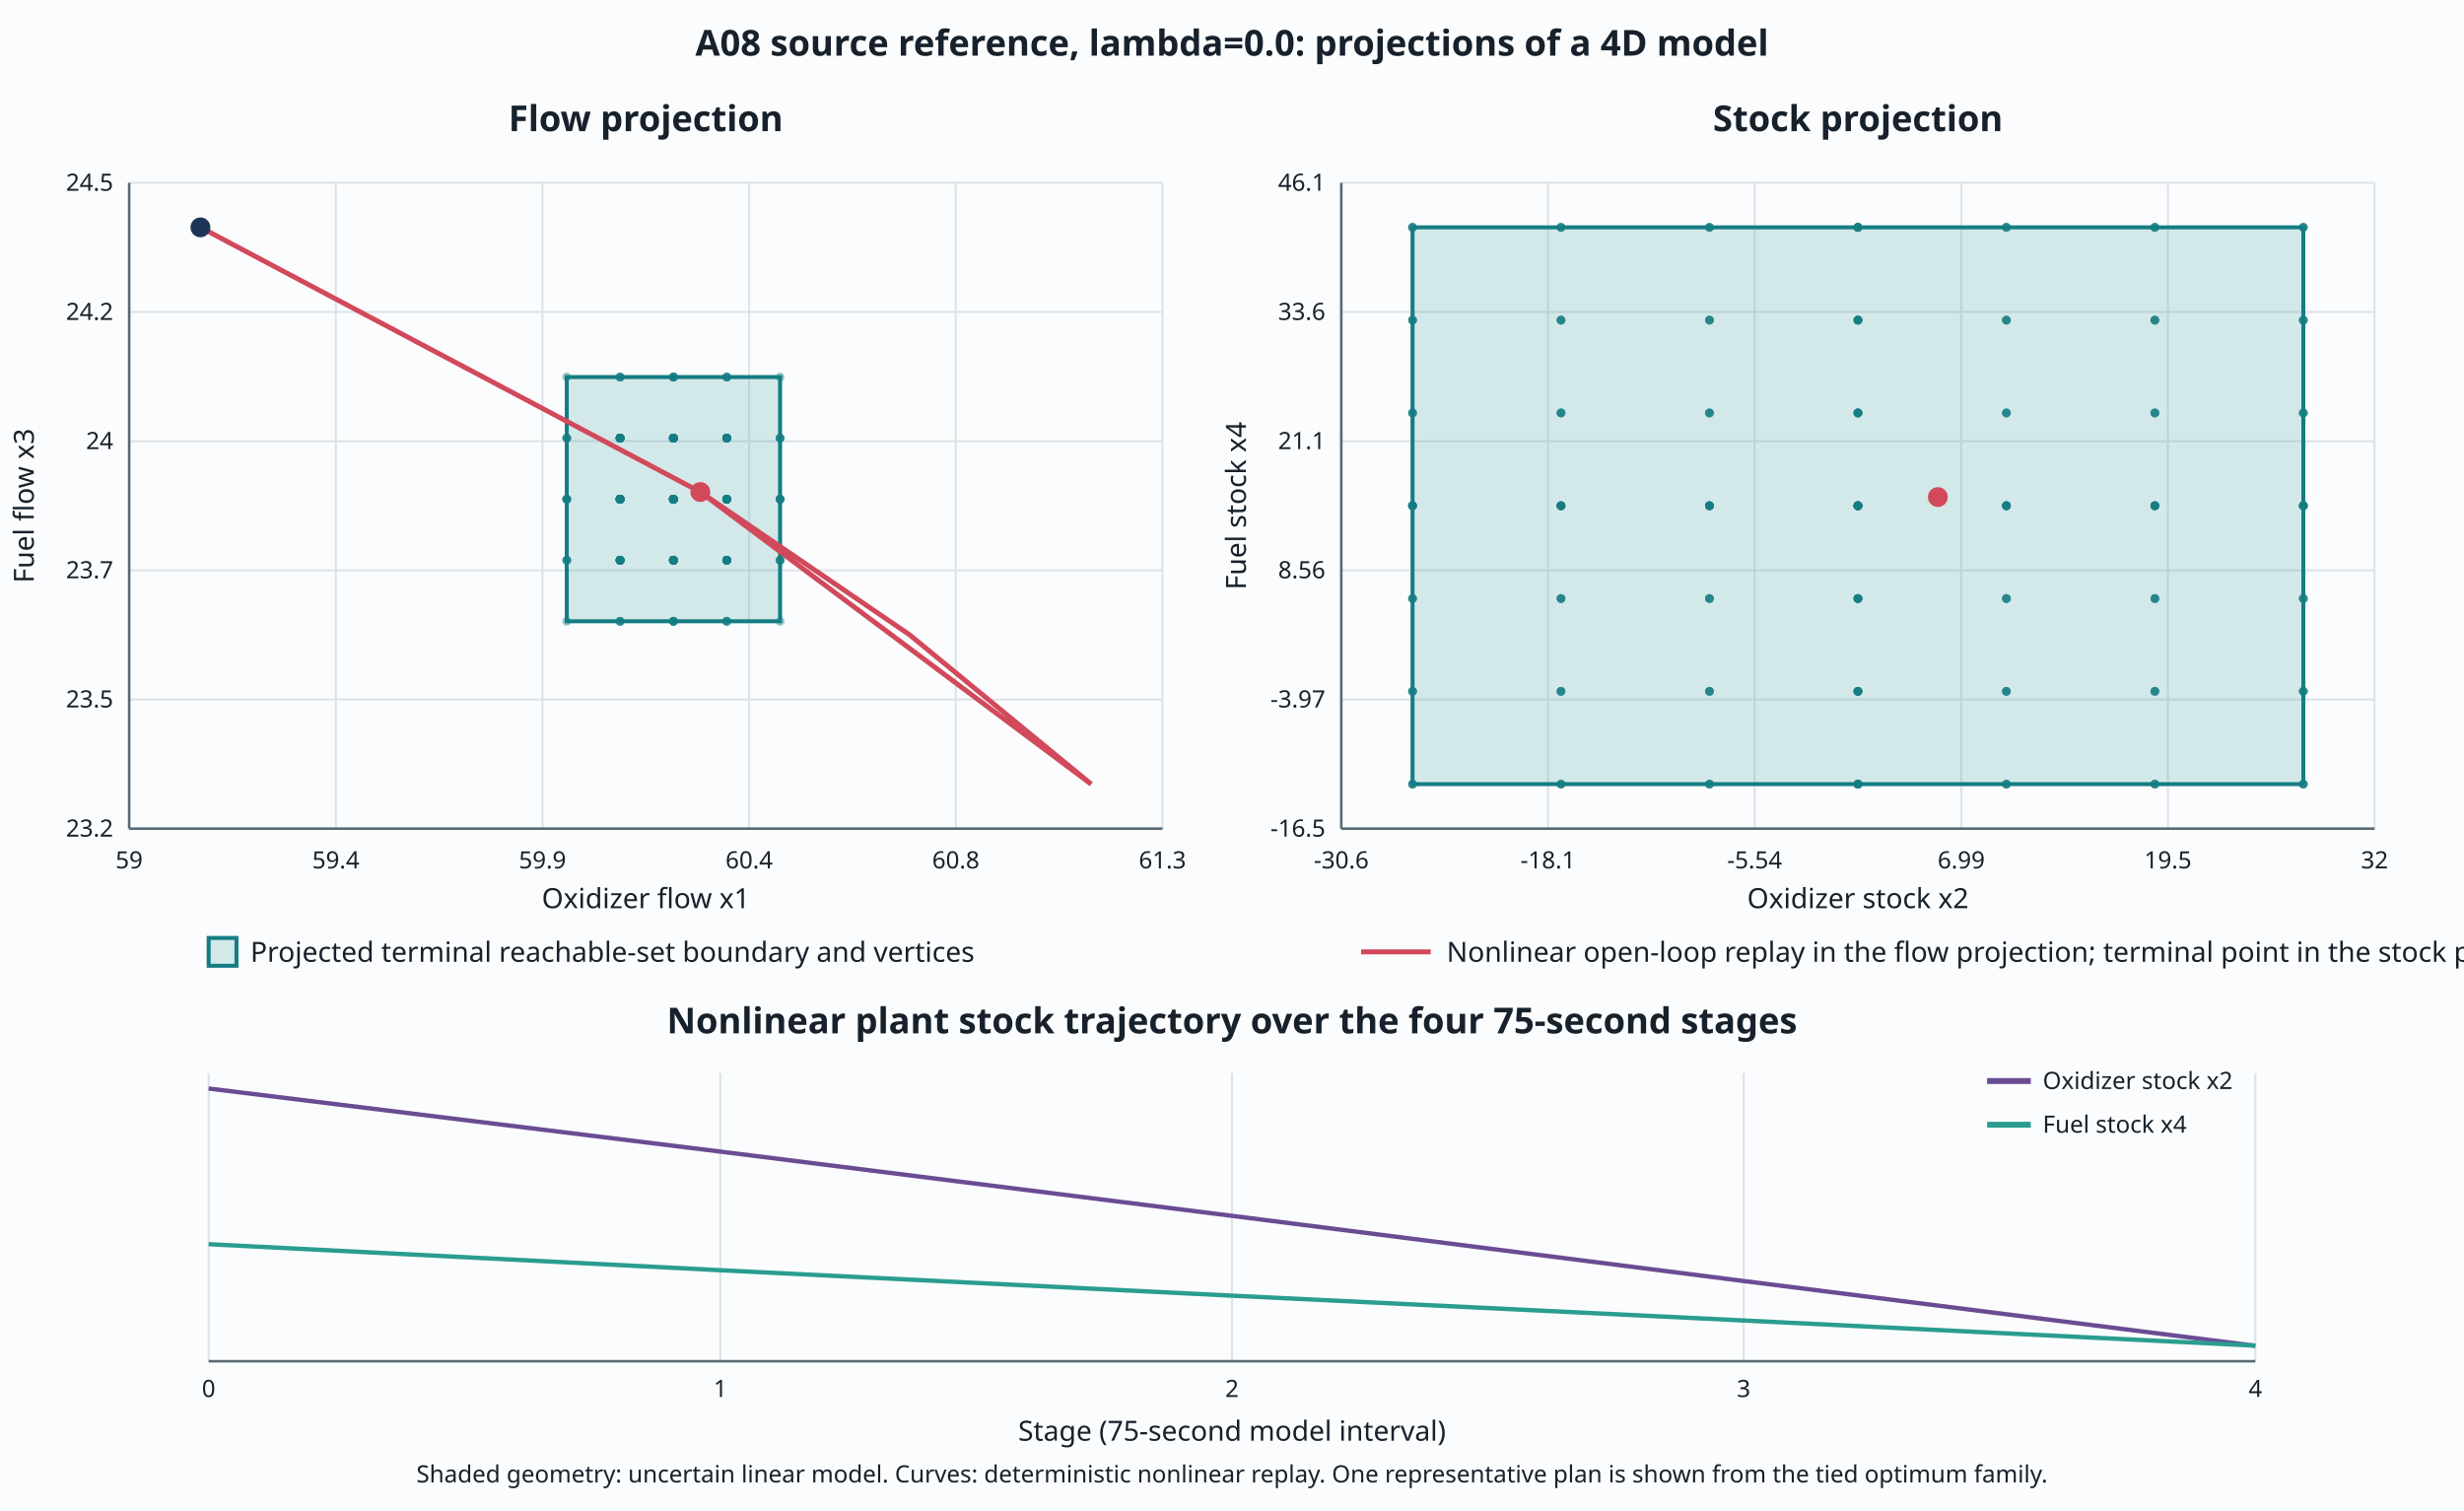
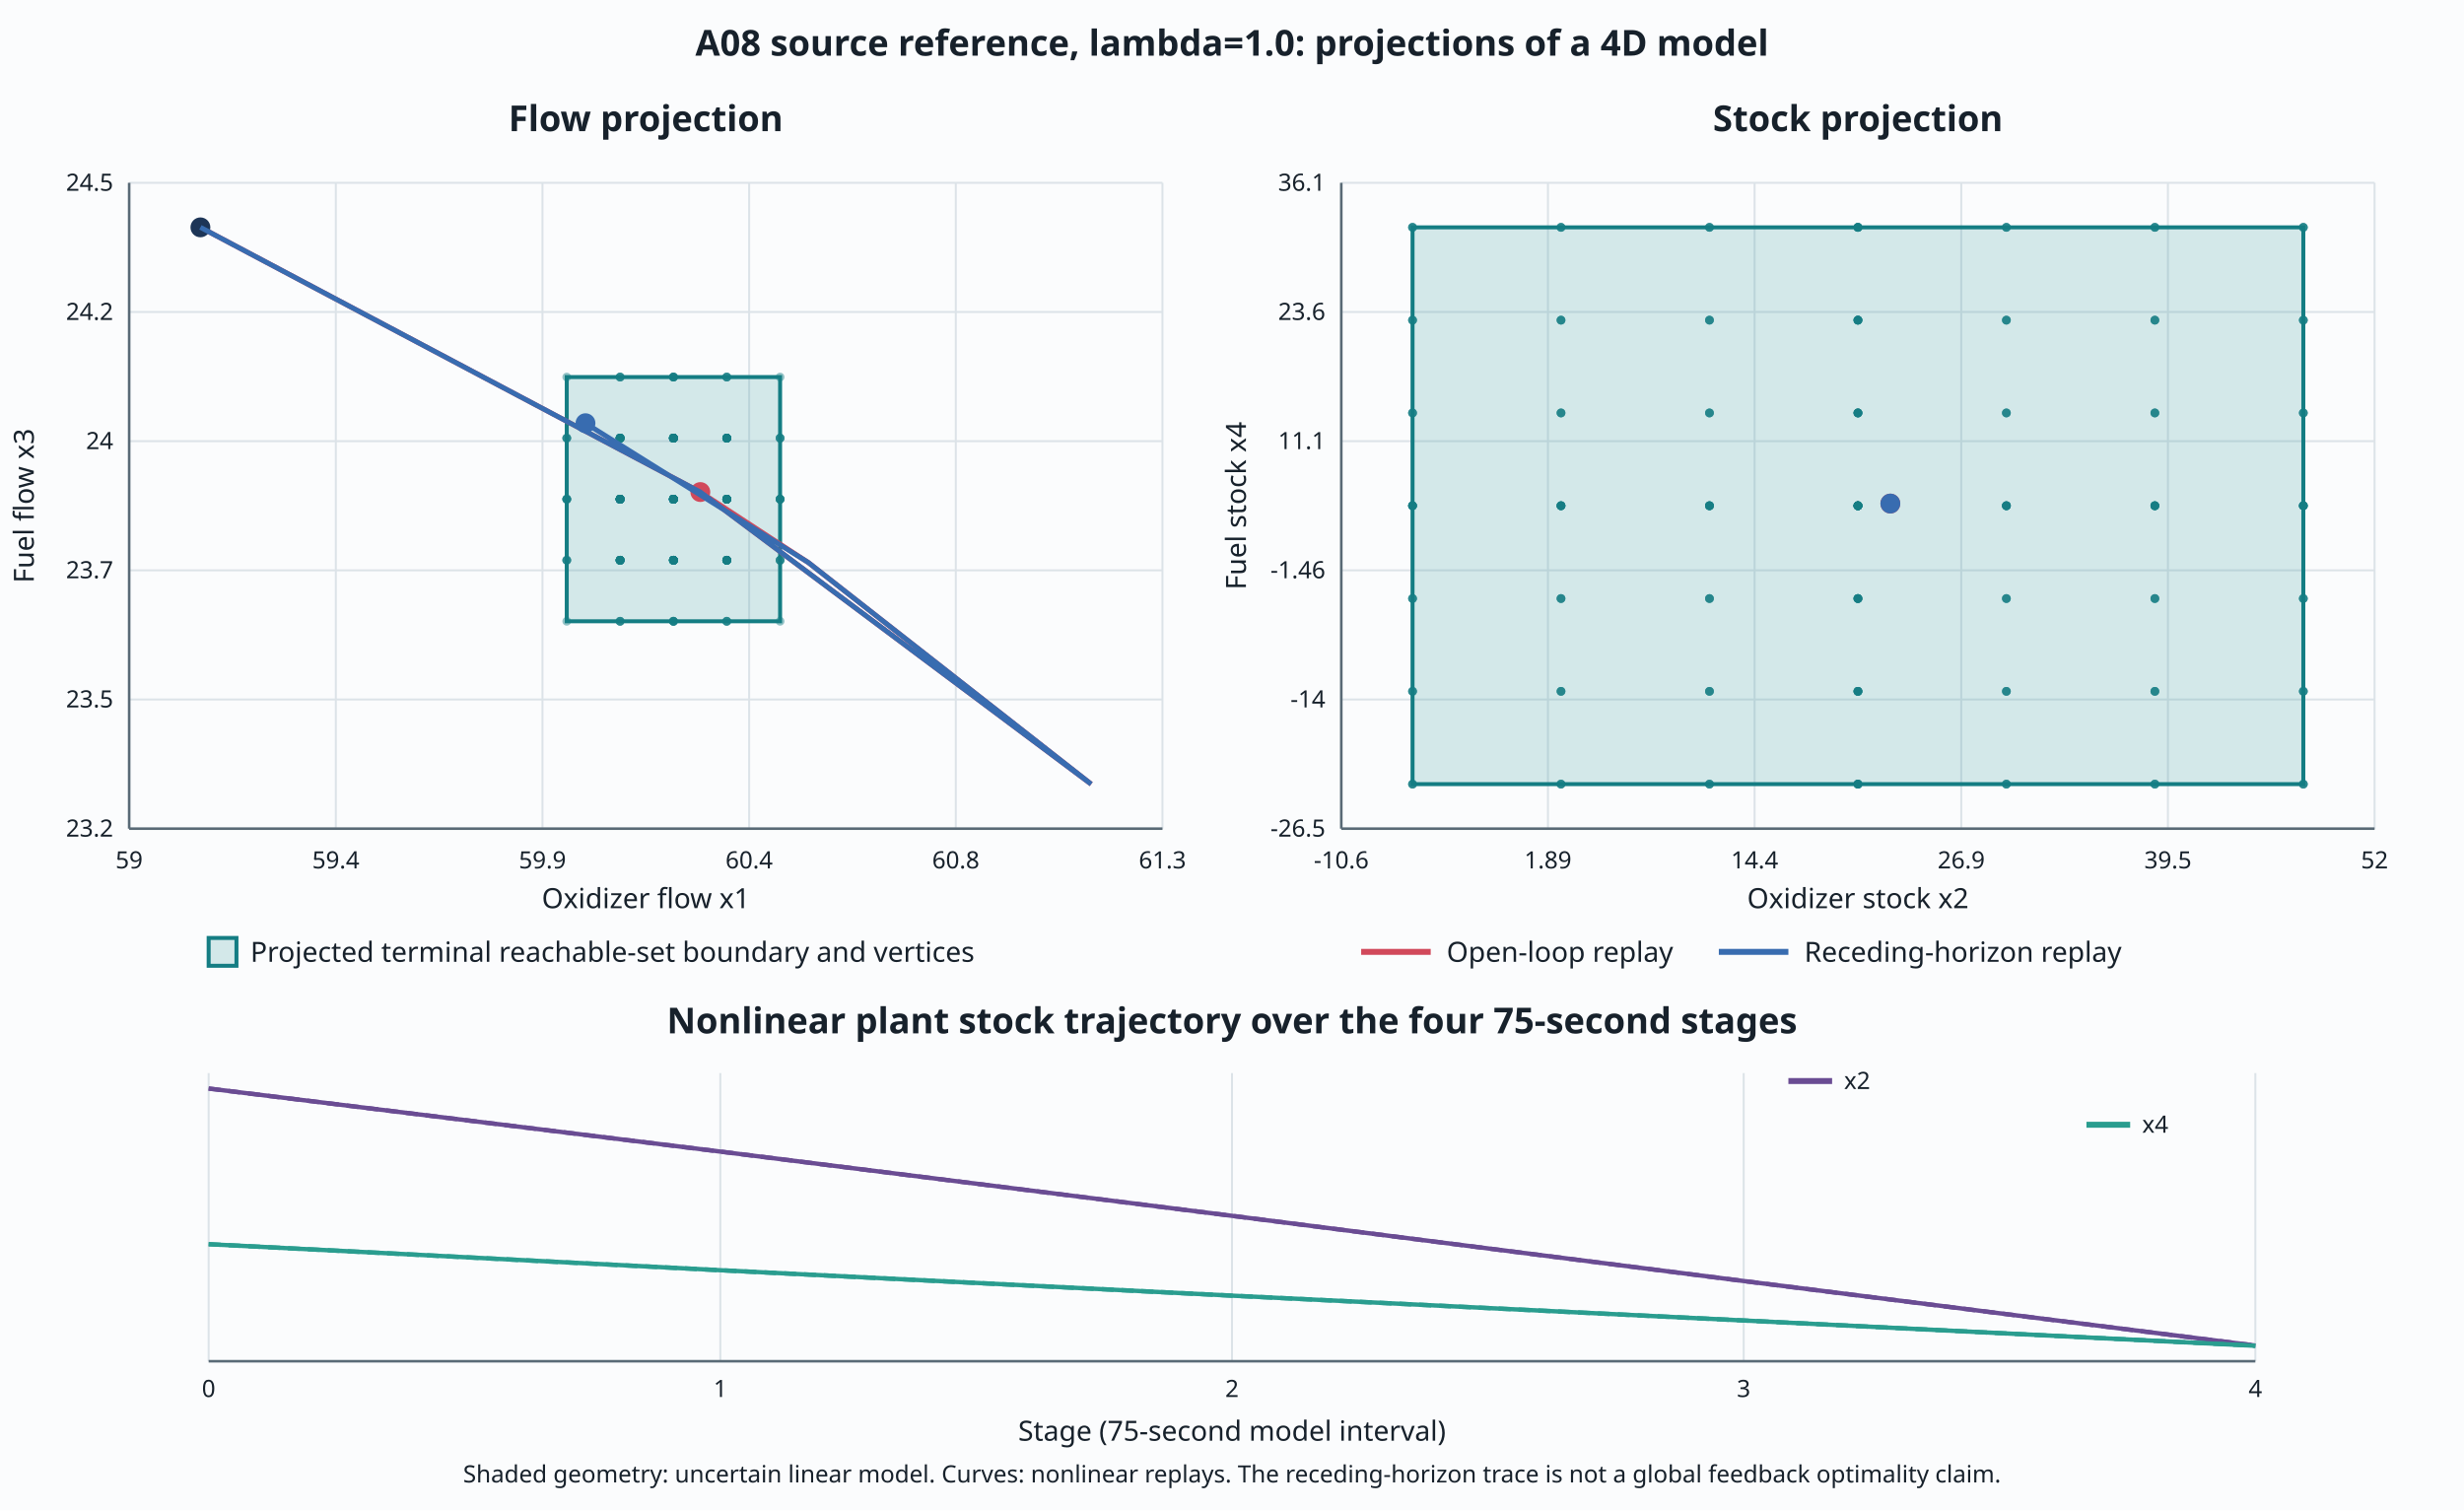
<svg xmlns="http://www.w3.org/2000/svg" width="1240" height="760" viewBox="0 0 1240 760">
  <rect width="100%" height="100%" fill="#fbfcfd" />
  <style>text{font-family:system-ui,sans-serif;fill:#17212b}.grid{stroke:#dce3e8;stroke-width:1}.axis{stroke:#596a76;stroke-width:1.3}.boundary{fill:#4ba3a7;fill-opacity:.23;stroke:#147d83;stroke-width:2}.vertex{fill:#147d83;fill-opacity:.45}.replay{fill:none;stroke:#d1495b;stroke-width:2.5}.tick{font-size:12px}.label{font-size:14px}.title{font-size:18px;font-weight:650}</style>
-   <text x="620" y="28" text-anchor="middle" class="title">A08 source reference, lambda=0.0: projections of a 4D model</text>
+   <text x="620" y="28" text-anchor="middle" class="title">A08 source reference, lambda=1.0: projections of a 4D model</text>
  <text x="325.0" y="66" text-anchor="middle" class="title">Flow projection</text>
  <line x1="65.00" y1="92" x2="65.00" y2="417" class="grid" />
  <line x1="65" y1="417.00" x2="585" y2="417.00" class="grid" />
  <text x="65.00" y="437" text-anchor="middle" class="tick">59</text>
  <text x="57" y="421.00" text-anchor="end" class="tick">23.2</text>
  <line x1="169.00" y1="92" x2="169.00" y2="417" class="grid" />
  <line x1="65" y1="352.00" x2="585" y2="352.00" class="grid" />
  <text x="169.00" y="437" text-anchor="middle" class="tick">59.4</text>
  <text x="57" y="356.00" text-anchor="end" class="tick">23.5</text>
  <line x1="273.00" y1="92" x2="273.00" y2="417" class="grid" />
  <line x1="65" y1="287.00" x2="585" y2="287.00" class="grid" />
  <text x="273.00" y="437" text-anchor="middle" class="tick">59.9</text>
  <text x="57" y="291.00" text-anchor="end" class="tick">23.7</text>
  <line x1="377.00" y1="92" x2="377.00" y2="417" class="grid" />
  <line x1="65" y1="222.00" x2="585" y2="222.00" class="grid" />
  <text x="377.00" y="437" text-anchor="middle" class="tick">60.4</text>
  <text x="57" y="226.00" text-anchor="end" class="tick">24</text>
  <line x1="481.00" y1="92" x2="481.00" y2="417" class="grid" />
  <line x1="65" y1="157.00" x2="585" y2="157.00" class="grid" />
  <text x="481.00" y="437" text-anchor="middle" class="tick">60.8</text>
  <text x="57" y="161.00" text-anchor="end" class="tick">24.2</text>
  <line x1="585.00" y1="92" x2="585.00" y2="417" class="grid" />
  <line x1="65" y1="92.00" x2="585" y2="92.00" class="grid" />
  <text x="585.00" y="437" text-anchor="middle" class="tick">61.3</text>
  <text x="57" y="96.00" text-anchor="end" class="tick">24.5</text>
  <line x1="65" y1="417" x2="585" y2="417" class="axis" />
  <line x1="65" y1="92" x2="65" y2="417" class="axis" />
  <polygon class="boundary" points="285.22,312.64 392.58,312.64 392.58,189.75 285.22,189.75" />
  <circle cx="285.22" cy="189.75" r="2.2" class="vertex" />
  <circle cx="285.22" cy="220.47" r="2.2" class="vertex" />
  <circle cx="312.06" cy="189.75" r="2.2" class="vertex" />
  <circle cx="312.06" cy="220.47" r="2.2" class="vertex" />
  <circle cx="285.22" cy="220.47" r="2.2" class="vertex" />
  <circle cx="285.22" cy="251.20" r="2.2" class="vertex" />
  <circle cx="312.06" cy="220.47" r="2.2" class="vertex" />
  <circle cx="312.06" cy="251.20" r="2.2" class="vertex" />
  <circle cx="312.06" cy="189.75" r="2.2" class="vertex" />
  <circle cx="312.06" cy="220.47" r="2.2" class="vertex" />
  <circle cx="338.90" cy="189.75" r="2.2" class="vertex" />
  <circle cx="338.90" cy="220.47" r="2.2" class="vertex" />
  <circle cx="312.06" cy="220.47" r="2.2" class="vertex" />
  <circle cx="312.06" cy="251.20" r="2.2" class="vertex" />
  <circle cx="338.90" cy="220.47" r="2.2" class="vertex" />
  <circle cx="338.90" cy="251.20" r="2.2" class="vertex" />
  <circle cx="285.22" cy="220.47" r="2.2" class="vertex" />
  <circle cx="285.22" cy="251.20" r="2.2" class="vertex" />
  <circle cx="312.06" cy="220.47" r="2.2" class="vertex" />
  <circle cx="312.06" cy="251.20" r="2.2" class="vertex" />
  <circle cx="285.22" cy="251.20" r="2.2" class="vertex" />
  <circle cx="285.22" cy="281.92" r="2.2" class="vertex" />
  <circle cx="312.06" cy="251.20" r="2.2" class="vertex" />
  <circle cx="312.06" cy="281.92" r="2.2" class="vertex" />
  <circle cx="312.06" cy="220.47" r="2.2" class="vertex" />
  <circle cx="312.06" cy="251.20" r="2.2" class="vertex" />
  <circle cx="338.90" cy="220.47" r="2.2" class="vertex" />
  <circle cx="338.90" cy="251.20" r="2.2" class="vertex" />
  <circle cx="312.06" cy="251.20" r="2.2" class="vertex" />
  <circle cx="312.06" cy="281.92" r="2.2" class="vertex" />
  <circle cx="338.90" cy="251.20" r="2.2" class="vertex" />
  <circle cx="338.90" cy="281.92" r="2.2" class="vertex" />
  <circle cx="312.06" cy="189.75" r="2.2" class="vertex" />
  <circle cx="312.06" cy="220.47" r="2.2" class="vertex" />
  <circle cx="338.90" cy="189.75" r="2.2" class="vertex" />
  <circle cx="338.90" cy="220.47" r="2.2" class="vertex" />
  <circle cx="312.06" cy="220.47" r="2.2" class="vertex" />
  <circle cx="312.06" cy="251.20" r="2.2" class="vertex" />
  <circle cx="338.90" cy="220.47" r="2.2" class="vertex" />
  <circle cx="338.90" cy="251.20" r="2.2" class="vertex" />
  <circle cx="338.90" cy="189.75" r="2.2" class="vertex" />
  <circle cx="338.90" cy="220.47" r="2.2" class="vertex" />
  <circle cx="365.74" cy="189.75" r="2.2" class="vertex" />
  <circle cx="365.74" cy="220.47" r="2.2" class="vertex" />
  <circle cx="338.90" cy="220.47" r="2.2" class="vertex" />
  <circle cx="338.90" cy="251.20" r="2.2" class="vertex" />
  <circle cx="365.74" cy="220.47" r="2.2" class="vertex" />
  <circle cx="365.74" cy="251.20" r="2.2" class="vertex" />
  <circle cx="312.06" cy="220.47" r="2.2" class="vertex" />
  <circle cx="312.06" cy="251.20" r="2.2" class="vertex" />
  <circle cx="338.90" cy="220.47" r="2.2" class="vertex" />
  <circle cx="338.90" cy="251.20" r="2.2" class="vertex" />
  <circle cx="312.06" cy="251.20" r="2.2" class="vertex" />
  <circle cx="312.06" cy="281.92" r="2.2" class="vertex" />
  <circle cx="338.90" cy="251.20" r="2.2" class="vertex" />
  <circle cx="338.90" cy="281.92" r="2.2" class="vertex" />
  <circle cx="338.90" cy="220.47" r="2.2" class="vertex" />
  <circle cx="338.90" cy="251.20" r="2.2" class="vertex" />
  <circle cx="365.74" cy="220.47" r="2.2" class="vertex" />
  <circle cx="365.74" cy="251.20" r="2.2" class="vertex" />
  <circle cx="338.90" cy="251.20" r="2.2" class="vertex" />
  <circle cx="338.90" cy="281.92" r="2.2" class="vertex" />
  <circle cx="365.74" cy="251.20" r="2.2" class="vertex" />
  <circle cx="365.74" cy="281.92" r="2.2" class="vertex" />
  <circle cx="285.22" cy="220.47" r="2.2" class="vertex" />
  <circle cx="285.22" cy="251.20" r="2.2" class="vertex" />
  <circle cx="312.06" cy="220.47" r="2.2" class="vertex" />
  <circle cx="312.06" cy="251.20" r="2.2" class="vertex" />
  <circle cx="285.22" cy="251.20" r="2.2" class="vertex" />
  <circle cx="285.22" cy="281.92" r="2.2" class="vertex" />
  <circle cx="312.06" cy="251.20" r="2.2" class="vertex" />
  <circle cx="312.06" cy="281.92" r="2.2" class="vertex" />
  <circle cx="312.06" cy="220.47" r="2.2" class="vertex" />
  <circle cx="312.06" cy="251.20" r="2.2" class="vertex" />
  <circle cx="338.90" cy="220.47" r="2.2" class="vertex" />
  <circle cx="338.90" cy="251.20" r="2.2" class="vertex" />
  <circle cx="312.06" cy="251.20" r="2.2" class="vertex" />
  <circle cx="312.06" cy="281.92" r="2.2" class="vertex" />
  <circle cx="338.90" cy="251.20" r="2.2" class="vertex" />
  <circle cx="338.90" cy="281.92" r="2.2" class="vertex" />
  <circle cx="285.22" cy="251.20" r="2.2" class="vertex" />
  <circle cx="285.22" cy="281.92" r="2.2" class="vertex" />
  <circle cx="312.06" cy="251.20" r="2.2" class="vertex" />
  <circle cx="312.06" cy="281.92" r="2.2" class="vertex" />
  <circle cx="285.22" cy="281.92" r="2.2" class="vertex" />
  <circle cx="285.22" cy="312.64" r="2.2" class="vertex" />
  <circle cx="312.06" cy="281.92" r="2.2" class="vertex" />
  <circle cx="312.06" cy="312.64" r="2.2" class="vertex" />
  <circle cx="312.06" cy="251.20" r="2.2" class="vertex" />
  <circle cx="312.06" cy="281.92" r="2.2" class="vertex" />
  <circle cx="338.90" cy="251.20" r="2.2" class="vertex" />
  <circle cx="338.90" cy="281.92" r="2.2" class="vertex" />
  <circle cx="312.06" cy="281.92" r="2.2" class="vertex" />
  <circle cx="312.06" cy="312.64" r="2.2" class="vertex" />
  <circle cx="338.90" cy="281.92" r="2.2" class="vertex" />
  <circle cx="338.90" cy="312.64" r="2.2" class="vertex" />
  <circle cx="312.06" cy="220.47" r="2.2" class="vertex" />
  <circle cx="312.06" cy="251.20" r="2.2" class="vertex" />
  <circle cx="338.90" cy="220.47" r="2.2" class="vertex" />
  <circle cx="338.90" cy="251.20" r="2.2" class="vertex" />
  <circle cx="312.06" cy="251.20" r="2.2" class="vertex" />
  <circle cx="312.06" cy="281.92" r="2.2" class="vertex" />
  <circle cx="338.90" cy="251.20" r="2.2" class="vertex" />
  <circle cx="338.90" cy="281.92" r="2.2" class="vertex" />
  <circle cx="338.90" cy="220.47" r="2.2" class="vertex" />
  <circle cx="338.90" cy="251.20" r="2.2" class="vertex" />
  <circle cx="365.74" cy="220.47" r="2.2" class="vertex" />
  <circle cx="365.74" cy="251.20" r="2.2" class="vertex" />
  <circle cx="338.90" cy="251.20" r="2.2" class="vertex" />
  <circle cx="338.90" cy="281.92" r="2.2" class="vertex" />
  <circle cx="365.74" cy="251.20" r="2.2" class="vertex" />
  <circle cx="365.74" cy="281.92" r="2.2" class="vertex" />
  <circle cx="312.06" cy="251.20" r="2.2" class="vertex" />
  <circle cx="312.06" cy="281.92" r="2.2" class="vertex" />
  <circle cx="338.90" cy="251.20" r="2.2" class="vertex" />
  <circle cx="338.90" cy="281.92" r="2.2" class="vertex" />
  <circle cx="312.06" cy="281.92" r="2.2" class="vertex" />
  <circle cx="312.06" cy="312.64" r="2.2" class="vertex" />
  <circle cx="338.90" cy="281.92" r="2.2" class="vertex" />
  <circle cx="338.90" cy="312.64" r="2.2" class="vertex" />
  <circle cx="338.90" cy="251.20" r="2.2" class="vertex" />
  <circle cx="338.90" cy="281.92" r="2.2" class="vertex" />
  <circle cx="365.74" cy="251.20" r="2.2" class="vertex" />
  <circle cx="365.74" cy="281.92" r="2.2" class="vertex" />
  <circle cx="338.90" cy="281.92" r="2.2" class="vertex" />
  <circle cx="338.90" cy="312.64" r="2.2" class="vertex" />
  <circle cx="365.74" cy="281.92" r="2.2" class="vertex" />
  <circle cx="365.74" cy="312.64" r="2.2" class="vertex" />
  <circle cx="312.06" cy="189.75" r="2.2" class="vertex" />
  <circle cx="312.06" cy="220.47" r="2.2" class="vertex" />
  <circle cx="338.90" cy="189.75" r="2.2" class="vertex" />
  <circle cx="338.90" cy="220.47" r="2.2" class="vertex" />
  <circle cx="312.06" cy="220.47" r="2.2" class="vertex" />
  <circle cx="312.06" cy="251.20" r="2.2" class="vertex" />
  <circle cx="338.90" cy="220.47" r="2.2" class="vertex" />
  <circle cx="338.90" cy="251.20" r="2.2" class="vertex" />
  <circle cx="338.90" cy="189.75" r="2.2" class="vertex" />
  <circle cx="338.90" cy="220.47" r="2.2" class="vertex" />
  <circle cx="365.74" cy="189.75" r="2.2" class="vertex" />
  <circle cx="365.74" cy="220.47" r="2.2" class="vertex" />
  <circle cx="338.90" cy="220.47" r="2.2" class="vertex" />
  <circle cx="338.90" cy="251.20" r="2.2" class="vertex" />
  <circle cx="365.74" cy="220.47" r="2.2" class="vertex" />
  <circle cx="365.74" cy="251.20" r="2.2" class="vertex" />
  <circle cx="312.06" cy="220.47" r="2.2" class="vertex" />
  <circle cx="312.06" cy="251.20" r="2.2" class="vertex" />
  <circle cx="338.90" cy="220.47" r="2.2" class="vertex" />
  <circle cx="338.90" cy="251.20" r="2.2" class="vertex" />
  <circle cx="312.06" cy="251.20" r="2.2" class="vertex" />
  <circle cx="312.06" cy="281.92" r="2.2" class="vertex" />
  <circle cx="338.90" cy="251.20" r="2.2" class="vertex" />
  <circle cx="338.90" cy="281.92" r="2.2" class="vertex" />
  <circle cx="338.90" cy="220.47" r="2.2" class="vertex" />
  <circle cx="338.90" cy="251.20" r="2.2" class="vertex" />
  <circle cx="365.74" cy="220.47" r="2.2" class="vertex" />
  <circle cx="365.74" cy="251.20" r="2.2" class="vertex" />
  <circle cx="338.90" cy="251.20" r="2.2" class="vertex" />
  <circle cx="338.90" cy="281.92" r="2.2" class="vertex" />
  <circle cx="365.74" cy="251.20" r="2.2" class="vertex" />
  <circle cx="365.74" cy="281.92" r="2.2" class="vertex" />
  <circle cx="338.90" cy="189.75" r="2.2" class="vertex" />
  <circle cx="338.90" cy="220.47" r="2.2" class="vertex" />
  <circle cx="365.74" cy="189.75" r="2.2" class="vertex" />
  <circle cx="365.74" cy="220.47" r="2.2" class="vertex" />
  <circle cx="338.90" cy="220.47" r="2.2" class="vertex" />
  <circle cx="338.90" cy="251.20" r="2.2" class="vertex" />
  <circle cx="365.74" cy="220.47" r="2.2" class="vertex" />
  <circle cx="365.74" cy="251.20" r="2.2" class="vertex" />
  <circle cx="365.74" cy="189.75" r="2.2" class="vertex" />
  <circle cx="365.74" cy="220.47" r="2.2" class="vertex" />
  <circle cx="392.58" cy="189.75" r="2.2" class="vertex" />
  <circle cx="392.58" cy="220.47" r="2.2" class="vertex" />
  <circle cx="365.74" cy="220.47" r="2.2" class="vertex" />
  <circle cx="365.74" cy="251.20" r="2.2" class="vertex" />
  <circle cx="392.58" cy="220.47" r="2.2" class="vertex" />
  <circle cx="392.58" cy="251.20" r="2.2" class="vertex" />
  <circle cx="338.90" cy="220.47" r="2.2" class="vertex" />
  <circle cx="338.90" cy="251.20" r="2.2" class="vertex" />
  <circle cx="365.74" cy="220.47" r="2.2" class="vertex" />
  <circle cx="365.74" cy="251.20" r="2.2" class="vertex" />
  <circle cx="338.90" cy="251.20" r="2.2" class="vertex" />
  <circle cx="338.90" cy="281.92" r="2.2" class="vertex" />
  <circle cx="365.74" cy="251.20" r="2.2" class="vertex" />
  <circle cx="365.74" cy="281.92" r="2.2" class="vertex" />
  <circle cx="365.74" cy="220.47" r="2.2" class="vertex" />
  <circle cx="365.74" cy="251.20" r="2.2" class="vertex" />
  <circle cx="392.58" cy="220.47" r="2.2" class="vertex" />
  <circle cx="392.58" cy="251.20" r="2.2" class="vertex" />
  <circle cx="365.74" cy="251.20" r="2.2" class="vertex" />
  <circle cx="365.74" cy="281.92" r="2.2" class="vertex" />
  <circle cx="392.58" cy="251.20" r="2.2" class="vertex" />
  <circle cx="392.58" cy="281.92" r="2.2" class="vertex" />
  <circle cx="312.06" cy="220.47" r="2.2" class="vertex" />
  <circle cx="312.06" cy="251.20" r="2.2" class="vertex" />
  <circle cx="338.90" cy="220.47" r="2.2" class="vertex" />
  <circle cx="338.90" cy="251.20" r="2.2" class="vertex" />
  <circle cx="312.06" cy="251.20" r="2.2" class="vertex" />
  <circle cx="312.06" cy="281.92" r="2.2" class="vertex" />
  <circle cx="338.90" cy="251.20" r="2.2" class="vertex" />
  <circle cx="338.90" cy="281.92" r="2.2" class="vertex" />
  <circle cx="338.90" cy="220.47" r="2.2" class="vertex" />
  <circle cx="338.90" cy="251.20" r="2.2" class="vertex" />
  <circle cx="365.74" cy="220.47" r="2.2" class="vertex" />
  <circle cx="365.74" cy="251.20" r="2.2" class="vertex" />
  <circle cx="338.90" cy="251.20" r="2.2" class="vertex" />
  <circle cx="338.90" cy="281.92" r="2.2" class="vertex" />
  <circle cx="365.74" cy="251.20" r="2.2" class="vertex" />
  <circle cx="365.74" cy="281.92" r="2.2" class="vertex" />
  <circle cx="312.06" cy="251.20" r="2.2" class="vertex" />
  <circle cx="312.06" cy="281.92" r="2.2" class="vertex" />
  <circle cx="338.90" cy="251.20" r="2.2" class="vertex" />
  <circle cx="338.90" cy="281.92" r="2.2" class="vertex" />
  <circle cx="312.06" cy="281.92" r="2.2" class="vertex" />
  <circle cx="312.06" cy="312.64" r="2.2" class="vertex" />
  <circle cx="338.90" cy="281.92" r="2.2" class="vertex" />
  <circle cx="338.90" cy="312.64" r="2.2" class="vertex" />
  <circle cx="338.90" cy="251.20" r="2.2" class="vertex" />
  <circle cx="338.90" cy="281.92" r="2.2" class="vertex" />
  <circle cx="365.74" cy="251.20" r="2.2" class="vertex" />
  <circle cx="365.74" cy="281.92" r="2.2" class="vertex" />
  <circle cx="338.90" cy="281.92" r="2.2" class="vertex" />
  <circle cx="338.90" cy="312.64" r="2.2" class="vertex" />
  <circle cx="365.74" cy="281.92" r="2.2" class="vertex" />
  <circle cx="365.74" cy="312.64" r="2.2" class="vertex" />
  <circle cx="338.90" cy="220.47" r="2.2" class="vertex" />
  <circle cx="338.90" cy="251.20" r="2.2" class="vertex" />
  <circle cx="365.74" cy="220.47" r="2.2" class="vertex" />
  <circle cx="365.74" cy="251.20" r="2.2" class="vertex" />
  <circle cx="338.90" cy="251.20" r="2.2" class="vertex" />
  <circle cx="338.90" cy="281.92" r="2.2" class="vertex" />
  <circle cx="365.74" cy="251.20" r="2.2" class="vertex" />
  <circle cx="365.74" cy="281.92" r="2.2" class="vertex" />
  <circle cx="365.74" cy="220.47" r="2.2" class="vertex" />
  <circle cx="365.74" cy="251.20" r="2.2" class="vertex" />
  <circle cx="392.58" cy="220.47" r="2.2" class="vertex" />
  <circle cx="392.58" cy="251.20" r="2.2" class="vertex" />
  <circle cx="365.74" cy="251.20" r="2.2" class="vertex" />
  <circle cx="365.74" cy="281.92" r="2.2" class="vertex" />
  <circle cx="392.58" cy="251.20" r="2.2" class="vertex" />
  <circle cx="392.58" cy="281.92" r="2.2" class="vertex" />
  <circle cx="338.90" cy="251.20" r="2.2" class="vertex" />
  <circle cx="338.90" cy="281.92" r="2.2" class="vertex" />
  <circle cx="365.74" cy="251.20" r="2.2" class="vertex" />
  <circle cx="365.74" cy="281.92" r="2.2" class="vertex" />
  <circle cx="338.90" cy="281.92" r="2.2" class="vertex" />
  <circle cx="338.90" cy="312.64" r="2.2" class="vertex" />
  <circle cx="365.74" cy="281.92" r="2.2" class="vertex" />
  <circle cx="365.74" cy="312.64" r="2.2" class="vertex" />
  <circle cx="365.74" cy="251.20" r="2.2" class="vertex" />
  <circle cx="365.74" cy="281.92" r="2.2" class="vertex" />
  <circle cx="392.58" cy="251.20" r="2.2" class="vertex" />
  <circle cx="392.58" cy="281.92" r="2.2" class="vertex" />
  <circle cx="365.74" cy="281.92" r="2.2" class="vertex" />
  <circle cx="365.74" cy="312.64" r="2.2" class="vertex" />
  <circle cx="392.58" cy="281.92" r="2.2" class="vertex" />
  <circle cx="392.58" cy="312.64" r="2.2" class="vertex" />
-   <polyline class="replay" points="100.86,114.41 352.45,247.61 549.14,394.59 457.74,319.44 352.45,247.61" />
+   <polyline fill="none" stroke="#d1495b" stroke-width="2.5" points="100.86,114.41 352.45,247.61 549.14,394.59 406.82,283.10 352.45,247.61" />
+   <circle cx="352.45" cy="247.61" r="5" fill="#d1495b" />
  <circle cx="100.86" cy="114.41" r="5" fill="#1d3557" />
-   <circle cx="352.45" cy="247.61" r="5" fill="#d1495b" />
+   <polyline fill="none" stroke="#386cb0" stroke-width="2.5" points="100.86,114.41 352.45,247.61 549.14,394.59 406.82,283.10 294.64,212.97" />
+   <circle cx="294.64" cy="212.97" r="5" fill="#386cb0" />
  <text x="325.0" y="457" text-anchor="middle" class="label">Oxidizer flow x1</text>
  <text x="17" y="254.5" transform="rotate(-90 17 254.5)" text-anchor="middle" class="label">Fuel flow x3</text>
  <text x="935.0" y="66" text-anchor="middle" class="title">Stock projection</text>
  <line x1="675.00" y1="92" x2="675.00" y2="417" class="grid" />
  <line x1="675" y1="417.00" x2="1195" y2="417.00" class="grid" />
-   <text x="675.00" y="437" text-anchor="middle" class="tick">-30.6</text>
-   <text x="667" y="421.00" text-anchor="end" class="tick">-16.5</text>
+   <text x="675.00" y="437" text-anchor="middle" class="tick">-10.6</text>
+   <text x="667" y="421.00" text-anchor="end" class="tick">-26.5</text>
  <line x1="779.00" y1="92" x2="779.00" y2="417" class="grid" />
  <line x1="675" y1="352.00" x2="1195" y2="352.00" class="grid" />
-   <text x="779.00" y="437" text-anchor="middle" class="tick">-18.1</text>
-   <text x="667" y="356.00" text-anchor="end" class="tick">-3.97</text>
+   <text x="779.00" y="437" text-anchor="middle" class="tick">1.89</text>
+   <text x="667" y="356.00" text-anchor="end" class="tick">-14</text>
  <line x1="883.00" y1="92" x2="883.00" y2="417" class="grid" />
  <line x1="675" y1="287.00" x2="1195" y2="287.00" class="grid" />
-   <text x="883.00" y="437" text-anchor="middle" class="tick">-5.54</text>
-   <text x="667" y="291.00" text-anchor="end" class="tick">8.56</text>
+   <text x="883.00" y="437" text-anchor="middle" class="tick">14.4</text>
+   <text x="667" y="291.00" text-anchor="end" class="tick">-1.46</text>
  <line x1="987.00" y1="92" x2="987.00" y2="417" class="grid" />
  <line x1="675" y1="222.00" x2="1195" y2="222.00" class="grid" />
-   <text x="987.00" y="437" text-anchor="middle" class="tick">6.99</text>
-   <text x="667" y="226.00" text-anchor="end" class="tick">21.1</text>
+   <text x="987.00" y="437" text-anchor="middle" class="tick">26.9</text>
+   <text x="667" y="226.00" text-anchor="end" class="tick">11.1</text>
  <line x1="1091.00" y1="92" x2="1091.00" y2="417" class="grid" />
  <line x1="675" y1="157.00" x2="1195" y2="157.00" class="grid" />
-   <text x="1091.00" y="437" text-anchor="middle" class="tick">19.5</text>
-   <text x="667" y="161.00" text-anchor="end" class="tick">33.6</text>
+   <text x="1091.00" y="437" text-anchor="middle" class="tick">39.5</text>
+   <text x="667" y="161.00" text-anchor="end" class="tick">23.6</text>
  <line x1="1195.00" y1="92" x2="1195.00" y2="417" class="grid" />
  <line x1="675" y1="92.00" x2="1195" y2="92.00" class="grid" />
-   <text x="1195.00" y="437" text-anchor="middle" class="tick">32</text>
-   <text x="667" y="96.00" text-anchor="end" class="tick">46.1</text>
+   <text x="1195.00" y="437" text-anchor="middle" class="tick">52</text>
+   <text x="667" y="96.00" text-anchor="end" class="tick">36.1</text>
  <line x1="675" y1="417" x2="1195" y2="417" class="axis" />
  <line x1="675" y1="92" x2="675" y2="417" class="axis" />
  <polygon class="boundary" points="710.86,394.59 1159.14,394.59 1159.14,114.41 710.86,114.41" />
  <circle cx="1159.14" cy="394.59" r="2.2" class="vertex" />
  <circle cx="1159.14" cy="394.59" r="2.2" class="vertex" />
  <circle cx="1159.14" cy="394.59" r="2.2" class="vertex" />
  <circle cx="1159.14" cy="394.59" r="2.2" class="vertex" />
  <circle cx="1159.14" cy="347.89" r="2.2" class="vertex" />
  <circle cx="1159.14" cy="347.89" r="2.2" class="vertex" />
  <circle cx="1159.14" cy="347.89" r="2.2" class="vertex" />
  <circle cx="1159.14" cy="347.89" r="2.2" class="vertex" />
  <circle cx="1084.43" cy="394.59" r="2.2" class="vertex" />
  <circle cx="1084.43" cy="394.59" r="2.2" class="vertex" />
  <circle cx="1084.43" cy="394.59" r="2.2" class="vertex" />
  <circle cx="1084.43" cy="394.59" r="2.2" class="vertex" />
  <circle cx="1084.43" cy="347.89" r="2.2" class="vertex" />
  <circle cx="1084.43" cy="347.89" r="2.2" class="vertex" />
  <circle cx="1084.43" cy="347.89" r="2.2" class="vertex" />
  <circle cx="1084.43" cy="347.89" r="2.2" class="vertex" />
  <circle cx="1159.14" cy="301.20" r="2.2" class="vertex" />
  <circle cx="1159.14" cy="301.20" r="2.2" class="vertex" />
  <circle cx="1159.14" cy="301.20" r="2.2" class="vertex" />
  <circle cx="1159.14" cy="301.20" r="2.2" class="vertex" />
  <circle cx="1159.14" cy="254.50" r="2.2" class="vertex" />
  <circle cx="1159.14" cy="254.50" r="2.2" class="vertex" />
  <circle cx="1159.14" cy="254.50" r="2.2" class="vertex" />
  <circle cx="1159.14" cy="254.50" r="2.2" class="vertex" />
  <circle cx="1084.43" cy="301.20" r="2.2" class="vertex" />
  <circle cx="1084.43" cy="301.20" r="2.2" class="vertex" />
  <circle cx="1084.43" cy="301.20" r="2.2" class="vertex" />
  <circle cx="1084.43" cy="301.20" r="2.2" class="vertex" />
  <circle cx="1084.43" cy="254.50" r="2.2" class="vertex" />
  <circle cx="1084.43" cy="254.50" r="2.2" class="vertex" />
  <circle cx="1084.43" cy="254.50" r="2.2" class="vertex" />
  <circle cx="1084.43" cy="254.50" r="2.2" class="vertex" />
  <circle cx="1009.71" cy="394.59" r="2.2" class="vertex" />
  <circle cx="1009.71" cy="394.59" r="2.2" class="vertex" />
  <circle cx="1009.71" cy="394.59" r="2.2" class="vertex" />
  <circle cx="1009.71" cy="394.59" r="2.2" class="vertex" />
  <circle cx="1009.71" cy="347.89" r="2.2" class="vertex" />
  <circle cx="1009.71" cy="347.89" r="2.2" class="vertex" />
  <circle cx="1009.71" cy="347.89" r="2.2" class="vertex" />
  <circle cx="1009.71" cy="347.89" r="2.2" class="vertex" />
  <circle cx="935.00" cy="394.59" r="2.2" class="vertex" />
  <circle cx="935.00" cy="394.59" r="2.2" class="vertex" />
  <circle cx="935.00" cy="394.59" r="2.2" class="vertex" />
  <circle cx="935.00" cy="394.59" r="2.2" class="vertex" />
  <circle cx="935.00" cy="347.89" r="2.2" class="vertex" />
  <circle cx="935.00" cy="347.89" r="2.2" class="vertex" />
  <circle cx="935.00" cy="347.89" r="2.2" class="vertex" />
  <circle cx="935.00" cy="347.89" r="2.2" class="vertex" />
  <circle cx="1009.71" cy="301.20" r="2.2" class="vertex" />
  <circle cx="1009.71" cy="301.20" r="2.2" class="vertex" />
  <circle cx="1009.71" cy="301.20" r="2.2" class="vertex" />
  <circle cx="1009.71" cy="301.20" r="2.2" class="vertex" />
  <circle cx="1009.71" cy="254.50" r="2.2" class="vertex" />
  <circle cx="1009.71" cy="254.50" r="2.2" class="vertex" />
  <circle cx="1009.71" cy="254.50" r="2.2" class="vertex" />
  <circle cx="1009.71" cy="254.50" r="2.2" class="vertex" />
  <circle cx="935.00" cy="301.20" r="2.2" class="vertex" />
  <circle cx="935.00" cy="301.20" r="2.2" class="vertex" />
  <circle cx="935.00" cy="301.20" r="2.2" class="vertex" />
  <circle cx="935.00" cy="301.20" r="2.2" class="vertex" />
  <circle cx="935.00" cy="254.50" r="2.2" class="vertex" />
  <circle cx="935.00" cy="254.50" r="2.2" class="vertex" />
  <circle cx="935.00" cy="254.50" r="2.2" class="vertex" />
  <circle cx="935.00" cy="254.50" r="2.2" class="vertex" />
  <circle cx="1159.14" cy="254.50" r="2.2" class="vertex" />
  <circle cx="1159.14" cy="254.50" r="2.2" class="vertex" />
  <circle cx="1159.14" cy="254.50" r="2.2" class="vertex" />
  <circle cx="1159.14" cy="254.50" r="2.2" class="vertex" />
  <circle cx="1159.14" cy="207.80" r="2.2" class="vertex" />
  <circle cx="1159.14" cy="207.80" r="2.2" class="vertex" />
  <circle cx="1159.14" cy="207.80" r="2.2" class="vertex" />
  <circle cx="1159.14" cy="207.80" r="2.2" class="vertex" />
  <circle cx="1084.43" cy="254.50" r="2.2" class="vertex" />
  <circle cx="1084.43" cy="254.50" r="2.2" class="vertex" />
  <circle cx="1084.43" cy="254.50" r="2.2" class="vertex" />
  <circle cx="1084.43" cy="254.50" r="2.2" class="vertex" />
  <circle cx="1084.43" cy="207.80" r="2.2" class="vertex" />
  <circle cx="1084.43" cy="207.80" r="2.2" class="vertex" />
  <circle cx="1084.43" cy="207.80" r="2.2" class="vertex" />
  <circle cx="1084.43" cy="207.80" r="2.2" class="vertex" />
  <circle cx="1159.14" cy="161.11" r="2.2" class="vertex" />
  <circle cx="1159.14" cy="161.11" r="2.2" class="vertex" />
  <circle cx="1159.14" cy="161.11" r="2.2" class="vertex" />
  <circle cx="1159.14" cy="161.11" r="2.2" class="vertex" />
  <circle cx="1159.14" cy="114.41" r="2.2" class="vertex" />
  <circle cx="1159.14" cy="114.41" r="2.2" class="vertex" />
  <circle cx="1159.14" cy="114.41" r="2.2" class="vertex" />
  <circle cx="1159.14" cy="114.41" r="2.2" class="vertex" />
  <circle cx="1084.43" cy="161.11" r="2.2" class="vertex" />
  <circle cx="1084.43" cy="161.11" r="2.2" class="vertex" />
  <circle cx="1084.43" cy="161.11" r="2.2" class="vertex" />
  <circle cx="1084.43" cy="161.11" r="2.2" class="vertex" />
  <circle cx="1084.43" cy="114.41" r="2.2" class="vertex" />
  <circle cx="1084.43" cy="114.41" r="2.2" class="vertex" />
  <circle cx="1084.43" cy="114.41" r="2.2" class="vertex" />
  <circle cx="1084.43" cy="114.41" r="2.2" class="vertex" />
  <circle cx="1009.71" cy="254.50" r="2.2" class="vertex" />
  <circle cx="1009.71" cy="254.50" r="2.2" class="vertex" />
  <circle cx="1009.71" cy="254.50" r="2.2" class="vertex" />
  <circle cx="1009.71" cy="254.50" r="2.2" class="vertex" />
  <circle cx="1009.71" cy="207.80" r="2.2" class="vertex" />
  <circle cx="1009.71" cy="207.80" r="2.2" class="vertex" />
  <circle cx="1009.71" cy="207.80" r="2.2" class="vertex" />
  <circle cx="1009.71" cy="207.80" r="2.2" class="vertex" />
  <circle cx="935.00" cy="254.50" r="2.2" class="vertex" />
  <circle cx="935.00" cy="254.50" r="2.2" class="vertex" />
  <circle cx="935.00" cy="254.50" r="2.2" class="vertex" />
  <circle cx="935.00" cy="254.50" r="2.2" class="vertex" />
  <circle cx="935.00" cy="207.80" r="2.2" class="vertex" />
  <circle cx="935.00" cy="207.80" r="2.2" class="vertex" />
  <circle cx="935.00" cy="207.80" r="2.2" class="vertex" />
  <circle cx="935.00" cy="207.80" r="2.2" class="vertex" />
  <circle cx="1009.71" cy="161.11" r="2.2" class="vertex" />
  <circle cx="1009.71" cy="161.11" r="2.2" class="vertex" />
  <circle cx="1009.71" cy="161.11" r="2.2" class="vertex" />
  <circle cx="1009.71" cy="161.11" r="2.2" class="vertex" />
  <circle cx="1009.71" cy="114.41" r="2.2" class="vertex" />
  <circle cx="1009.71" cy="114.41" r="2.2" class="vertex" />
  <circle cx="1009.71" cy="114.41" r="2.2" class="vertex" />
  <circle cx="1009.71" cy="114.41" r="2.2" class="vertex" />
  <circle cx="935.00" cy="161.11" r="2.2" class="vertex" />
  <circle cx="935.00" cy="161.11" r="2.2" class="vertex" />
  <circle cx="935.00" cy="161.11" r="2.2" class="vertex" />
  <circle cx="935.00" cy="161.11" r="2.2" class="vertex" />
  <circle cx="935.00" cy="114.41" r="2.2" class="vertex" />
  <circle cx="935.00" cy="114.41" r="2.2" class="vertex" />
  <circle cx="935.00" cy="114.41" r="2.2" class="vertex" />
  <circle cx="935.00" cy="114.41" r="2.2" class="vertex" />
  <circle cx="935.00" cy="394.59" r="2.2" class="vertex" />
  <circle cx="935.00" cy="394.59" r="2.2" class="vertex" />
  <circle cx="935.00" cy="394.59" r="2.2" class="vertex" />
  <circle cx="935.00" cy="394.59" r="2.2" class="vertex" />
  <circle cx="935.00" cy="347.89" r="2.2" class="vertex" />
  <circle cx="935.00" cy="347.89" r="2.2" class="vertex" />
  <circle cx="935.00" cy="347.89" r="2.2" class="vertex" />
  <circle cx="935.00" cy="347.89" r="2.2" class="vertex" />
  <circle cx="860.29" cy="394.59" r="2.2" class="vertex" />
  <circle cx="860.29" cy="394.59" r="2.2" class="vertex" />
  <circle cx="860.29" cy="394.59" r="2.2" class="vertex" />
  <circle cx="860.29" cy="394.59" r="2.2" class="vertex" />
  <circle cx="860.29" cy="347.89" r="2.2" class="vertex" />
  <circle cx="860.29" cy="347.89" r="2.2" class="vertex" />
  <circle cx="860.29" cy="347.89" r="2.2" class="vertex" />
  <circle cx="860.29" cy="347.89" r="2.2" class="vertex" />
  <circle cx="935.00" cy="301.20" r="2.2" class="vertex" />
  <circle cx="935.00" cy="301.20" r="2.2" class="vertex" />
  <circle cx="935.00" cy="301.20" r="2.2" class="vertex" />
  <circle cx="935.00" cy="301.20" r="2.2" class="vertex" />
  <circle cx="935.00" cy="254.50" r="2.2" class="vertex" />
  <circle cx="935.00" cy="254.50" r="2.2" class="vertex" />
  <circle cx="935.00" cy="254.50" r="2.2" class="vertex" />
  <circle cx="935.00" cy="254.50" r="2.2" class="vertex" />
  <circle cx="860.29" cy="301.20" r="2.2" class="vertex" />
  <circle cx="860.29" cy="301.20" r="2.2" class="vertex" />
  <circle cx="860.29" cy="301.20" r="2.2" class="vertex" />
  <circle cx="860.29" cy="301.20" r="2.2" class="vertex" />
  <circle cx="860.29" cy="254.50" r="2.2" class="vertex" />
  <circle cx="860.29" cy="254.50" r="2.2" class="vertex" />
  <circle cx="860.29" cy="254.50" r="2.2" class="vertex" />
  <circle cx="860.29" cy="254.50" r="2.2" class="vertex" />
  <circle cx="785.57" cy="394.59" r="2.2" class="vertex" />
  <circle cx="785.57" cy="394.59" r="2.2" class="vertex" />
  <circle cx="785.57" cy="394.59" r="2.2" class="vertex" />
  <circle cx="785.57" cy="394.59" r="2.2" class="vertex" />
  <circle cx="785.57" cy="347.89" r="2.2" class="vertex" />
  <circle cx="785.57" cy="347.89" r="2.2" class="vertex" />
  <circle cx="785.57" cy="347.89" r="2.2" class="vertex" />
  <circle cx="785.57" cy="347.89" r="2.2" class="vertex" />
  <circle cx="710.86" cy="394.59" r="2.2" class="vertex" />
  <circle cx="710.86" cy="394.59" r="2.2" class="vertex" />
  <circle cx="710.86" cy="394.59" r="2.2" class="vertex" />
  <circle cx="710.86" cy="394.59" r="2.2" class="vertex" />
  <circle cx="710.86" cy="347.89" r="2.2" class="vertex" />
  <circle cx="710.86" cy="347.89" r="2.2" class="vertex" />
  <circle cx="710.86" cy="347.89" r="2.2" class="vertex" />
  <circle cx="710.86" cy="347.89" r="2.2" class="vertex" />
  <circle cx="785.57" cy="301.20" r="2.2" class="vertex" />
  <circle cx="785.57" cy="301.20" r="2.2" class="vertex" />
  <circle cx="785.57" cy="301.20" r="2.2" class="vertex" />
  <circle cx="785.57" cy="301.20" r="2.2" class="vertex" />
  <circle cx="785.57" cy="254.50" r="2.2" class="vertex" />
  <circle cx="785.57" cy="254.50" r="2.2" class="vertex" />
  <circle cx="785.57" cy="254.50" r="2.2" class="vertex" />
  <circle cx="785.57" cy="254.50" r="2.2" class="vertex" />
  <circle cx="710.86" cy="301.20" r="2.2" class="vertex" />
  <circle cx="710.86" cy="301.20" r="2.2" class="vertex" />
  <circle cx="710.86" cy="301.20" r="2.2" class="vertex" />
  <circle cx="710.86" cy="301.20" r="2.2" class="vertex" />
  <circle cx="710.86" cy="254.50" r="2.2" class="vertex" />
  <circle cx="710.86" cy="254.50" r="2.2" class="vertex" />
  <circle cx="710.86" cy="254.50" r="2.2" class="vertex" />
  <circle cx="710.86" cy="254.50" r="2.2" class="vertex" />
  <circle cx="935.00" cy="254.50" r="2.2" class="vertex" />
  <circle cx="935.00" cy="254.50" r="2.2" class="vertex" />
  <circle cx="935.00" cy="254.50" r="2.2" class="vertex" />
  <circle cx="935.00" cy="254.50" r="2.2" class="vertex" />
  <circle cx="935.00" cy="207.80" r="2.2" class="vertex" />
  <circle cx="935.00" cy="207.80" r="2.2" class="vertex" />
  <circle cx="935.00" cy="207.80" r="2.2" class="vertex" />
  <circle cx="935.00" cy="207.80" r="2.2" class="vertex" />
  <circle cx="860.29" cy="254.50" r="2.2" class="vertex" />
  <circle cx="860.29" cy="254.50" r="2.2" class="vertex" />
  <circle cx="860.29" cy="254.50" r="2.2" class="vertex" />
  <circle cx="860.29" cy="254.50" r="2.2" class="vertex" />
  <circle cx="860.29" cy="207.80" r="2.2" class="vertex" />
  <circle cx="860.29" cy="207.80" r="2.2" class="vertex" />
  <circle cx="860.29" cy="207.80" r="2.2" class="vertex" />
  <circle cx="860.29" cy="207.80" r="2.2" class="vertex" />
  <circle cx="935.00" cy="161.11" r="2.2" class="vertex" />
  <circle cx="935.00" cy="161.11" r="2.2" class="vertex" />
  <circle cx="935.00" cy="161.11" r="2.2" class="vertex" />
  <circle cx="935.00" cy="161.11" r="2.2" class="vertex" />
  <circle cx="935.00" cy="114.41" r="2.2" class="vertex" />
  <circle cx="935.00" cy="114.41" r="2.2" class="vertex" />
  <circle cx="935.00" cy="114.41" r="2.2" class="vertex" />
  <circle cx="935.00" cy="114.41" r="2.2" class="vertex" />
  <circle cx="860.29" cy="161.11" r="2.2" class="vertex" />
  <circle cx="860.29" cy="161.11" r="2.2" class="vertex" />
  <circle cx="860.29" cy="161.11" r="2.2" class="vertex" />
  <circle cx="860.29" cy="161.11" r="2.2" class="vertex" />
  <circle cx="860.29" cy="114.41" r="2.2" class="vertex" />
  <circle cx="860.29" cy="114.41" r="2.2" class="vertex" />
  <circle cx="860.29" cy="114.41" r="2.2" class="vertex" />
  <circle cx="860.29" cy="114.41" r="2.2" class="vertex" />
  <circle cx="785.57" cy="254.50" r="2.2" class="vertex" />
  <circle cx="785.57" cy="254.50" r="2.2" class="vertex" />
  <circle cx="785.57" cy="254.50" r="2.2" class="vertex" />
  <circle cx="785.57" cy="254.50" r="2.2" class="vertex" />
  <circle cx="785.57" cy="207.80" r="2.2" class="vertex" />
  <circle cx="785.57" cy="207.80" r="2.2" class="vertex" />
  <circle cx="785.57" cy="207.80" r="2.2" class="vertex" />
  <circle cx="785.57" cy="207.80" r="2.2" class="vertex" />
  <circle cx="710.86" cy="254.50" r="2.2" class="vertex" />
  <circle cx="710.86" cy="254.50" r="2.2" class="vertex" />
  <circle cx="710.86" cy="254.50" r="2.2" class="vertex" />
  <circle cx="710.86" cy="254.50" r="2.2" class="vertex" />
  <circle cx="710.86" cy="207.80" r="2.2" class="vertex" />
  <circle cx="710.86" cy="207.80" r="2.2" class="vertex" />
  <circle cx="710.86" cy="207.80" r="2.2" class="vertex" />
  <circle cx="710.86" cy="207.80" r="2.2" class="vertex" />
  <circle cx="785.57" cy="161.11" r="2.2" class="vertex" />
  <circle cx="785.57" cy="161.11" r="2.2" class="vertex" />
  <circle cx="785.57" cy="161.11" r="2.2" class="vertex" />
  <circle cx="785.57" cy="161.11" r="2.2" class="vertex" />
  <circle cx="785.57" cy="114.41" r="2.2" class="vertex" />
  <circle cx="785.57" cy="114.41" r="2.2" class="vertex" />
  <circle cx="785.57" cy="114.41" r="2.2" class="vertex" />
  <circle cx="785.57" cy="114.41" r="2.2" class="vertex" />
  <circle cx="710.86" cy="161.11" r="2.2" class="vertex" />
  <circle cx="710.86" cy="161.11" r="2.2" class="vertex" />
  <circle cx="710.86" cy="161.11" r="2.2" class="vertex" />
  <circle cx="710.86" cy="161.11" r="2.2" class="vertex" />
  <circle cx="710.86" cy="114.41" r="2.2" class="vertex" />
  <circle cx="710.86" cy="114.41" r="2.2" class="vertex" />
  <circle cx="710.86" cy="114.41" r="2.2" class="vertex" />
  <circle cx="710.86" cy="114.41" r="2.2" class="vertex" />
-   <circle cx="975.22" cy="250.14" r="5" fill="#d1495b" />
+   <circle cx="951.31" cy="253.40" r="5" fill="#d1495b" />
+   <circle cx="951.31" cy="253.40" r="5" fill="#386cb0" />
  <text x="935.0" y="457" text-anchor="middle" class="label">Oxidizer stock x2</text>
  <text x="627" y="254.5" transform="rotate(-90 627 254.5)" text-anchor="middle" class="label">Fuel stock x4</text>
  <rect x="105" y="472" width="14" height="14" class="boundary" />
  <text x="126" y="484" class="label">Projected terminal reachable-set boundary and vertices</text>
-   <line x1="685" y1="479" x2="720" y2="479" class="replay" />
-   <text x="728" y="484" class="label">Nonlinear open-loop replay in the flow projection; terminal point in the stock projection</text>
+   <line x1="685" y1="479" x2="720" y2="479" stroke="#d1495b" stroke-width="3" />
+   <text x="728" y="484" class="label">Open-loop replay</text>
+   <line x1="865" y1="479" x2="900" y2="479" stroke="#386cb0" stroke-width="3" />
+   <text x="908" y="484" class="label">Receding-horizon replay</text>
  <text x="620" y="520" text-anchor="middle" class="title">Nonlinear plant stock trajectory over the four 75-second stages</text>
  <line x1="105.00" y1="540" x2="105.00" y2="685" class="grid" />
  <text x="105.00" y="703" text-anchor="middle" class="tick">0</text>
  <line x1="362.50" y1="540" x2="362.50" y2="685" class="grid" />
  <text x="362.50" y="703" text-anchor="middle" class="tick">1</text>
  <line x1="620.00" y1="540" x2="620.00" y2="685" class="grid" />
  <text x="620.00" y="703" text-anchor="middle" class="tick">2</text>
  <line x1="877.50" y1="540" x2="877.50" y2="685" class="grid" />
  <text x="877.50" y="703" text-anchor="middle" class="tick">3</text>
  <line x1="1135.00" y1="540" x2="1135.00" y2="685" class="grid" />
  <text x="1135.00" y="703" text-anchor="middle" class="tick">4</text>
  <line x1="105" y1="685" x2="1135" y2="685" class="axis" />
-   <polyline fill="none" stroke="#6a4c93" stroke-width="2.2" points="105.00,547.77 362.50,579.50 620.00,611.84 877.50,644.64 1135.00,677.23" />
-   <line x1="1000" y1="544" x2="1022" y2="544" stroke="#6a4c93" stroke-width="3" />
-   <text x="1028" y="548" class="tick">Oxidizer stock x2</text>
-   <polyline fill="none" stroke="#2a9d8f" stroke-width="2.2" points="105.00,626.11 362.50,639.20 620.00,652.01 877.50,664.50 1135.00,677.16" />
-   <line x1="1000" y1="566" x2="1022" y2="566" stroke="#2a9d8f" stroke-width="3" />
-   <text x="1028" y="570" class="tick">Fuel stock x4</text>
+   <polyline fill="none" stroke="#6a4c93" stroke-width="2.2" points="105.00,547.77 362.50,579.50 620.00,611.83 877.50,644.64 1135.00,677.11" />
+   <polyline fill="none" stroke="#6a4c93" stroke-width="2.2" stroke-dasharray="6 4" points="105.00,547.77 362.50,579.50 620.00,611.83 877.50,644.64 1135.00,677.11" />
+   <line x1="900" y1="544" x2="922" y2="544" stroke="#6a4c93" stroke-width="3" />
+   <text x="928" y="548" class="tick">x2</text>
+   <polyline fill="none" stroke="#2a9d8f" stroke-width="2.2" points="105.00,626.11 362.50,639.20 620.00,652.00 877.50,664.50 1135.00,677.23" />
+   <polyline fill="none" stroke="#2a9d8f" stroke-width="2.2" stroke-dasharray="6 4" points="105.00,626.11 362.50,639.20 620.00,652.00 877.50,664.50 1135.00,677.23" />
+   <line x1="1050" y1="566" x2="1072" y2="566" stroke="#2a9d8f" stroke-width="3" />
+   <text x="1078" y="570" class="tick">x4</text>
  <text x="620" y="725" text-anchor="middle" class="label">Stage (75-second model interval)</text>
-   <text x="620" y="746" text-anchor="middle" class="tick">Shaded geometry: uncertain linear model. Curves: deterministic nonlinear replay. One representative plan is shown from the tied optimum family.</text>
+   <text x="620" y="746" text-anchor="middle" class="tick">Shaded geometry: uncertain linear model. Curves: nonlinear replays. The receding-horizon trace is not a global feedback optimality claim.</text>
</svg>
